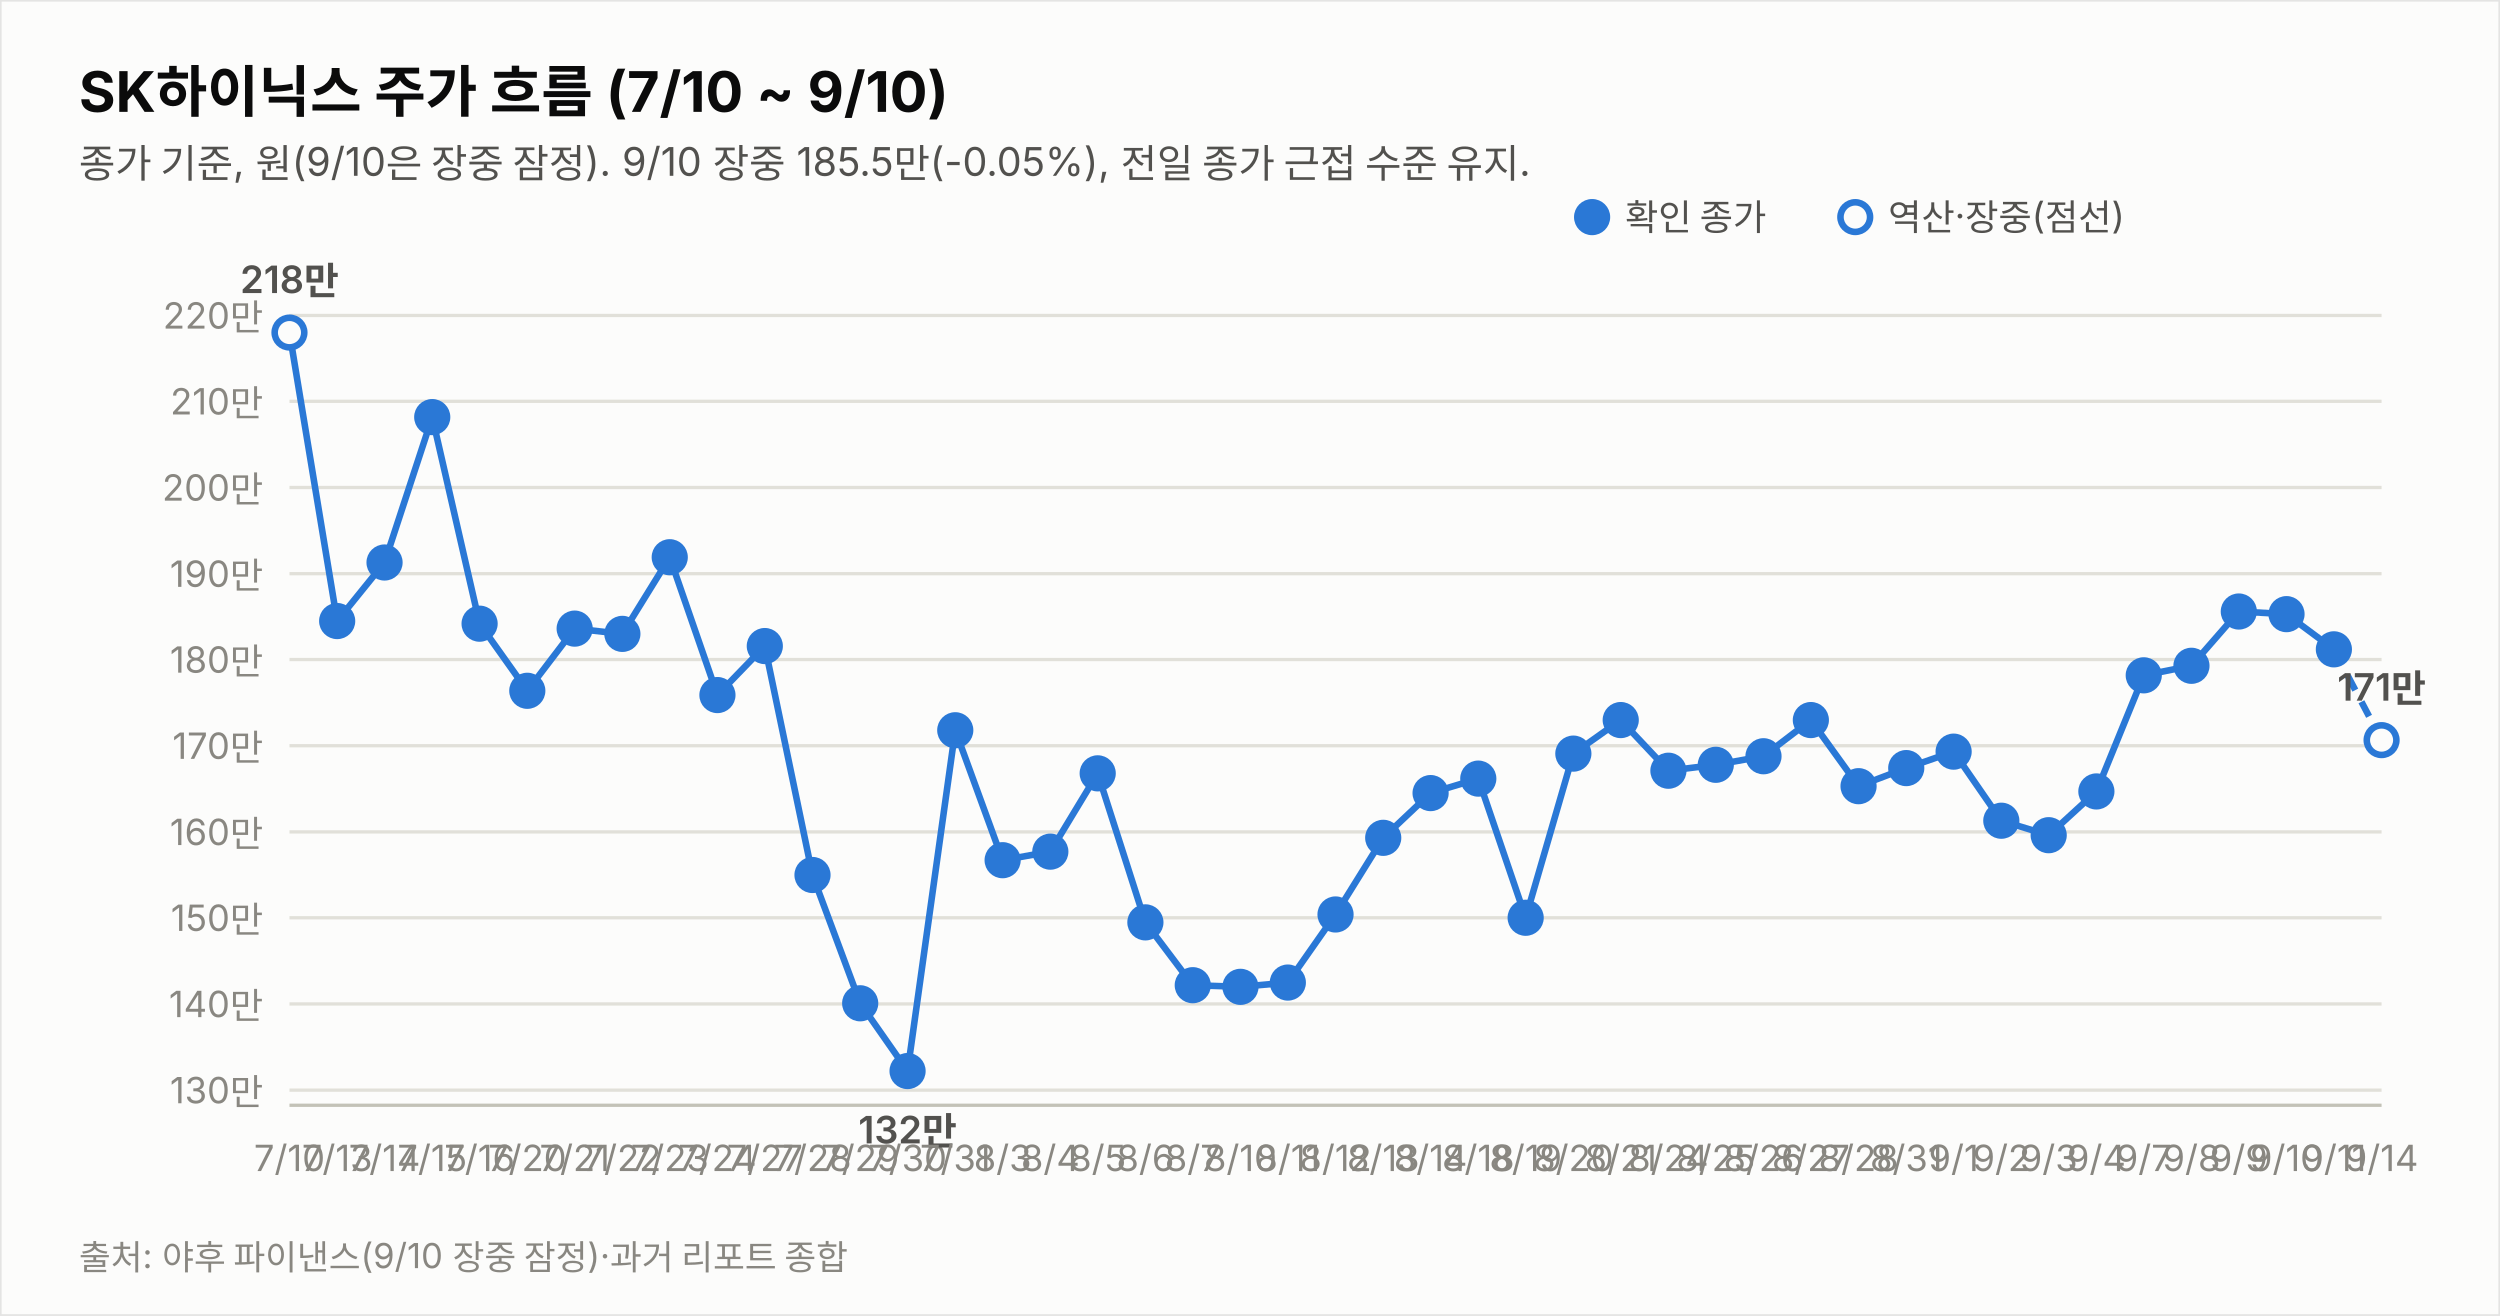
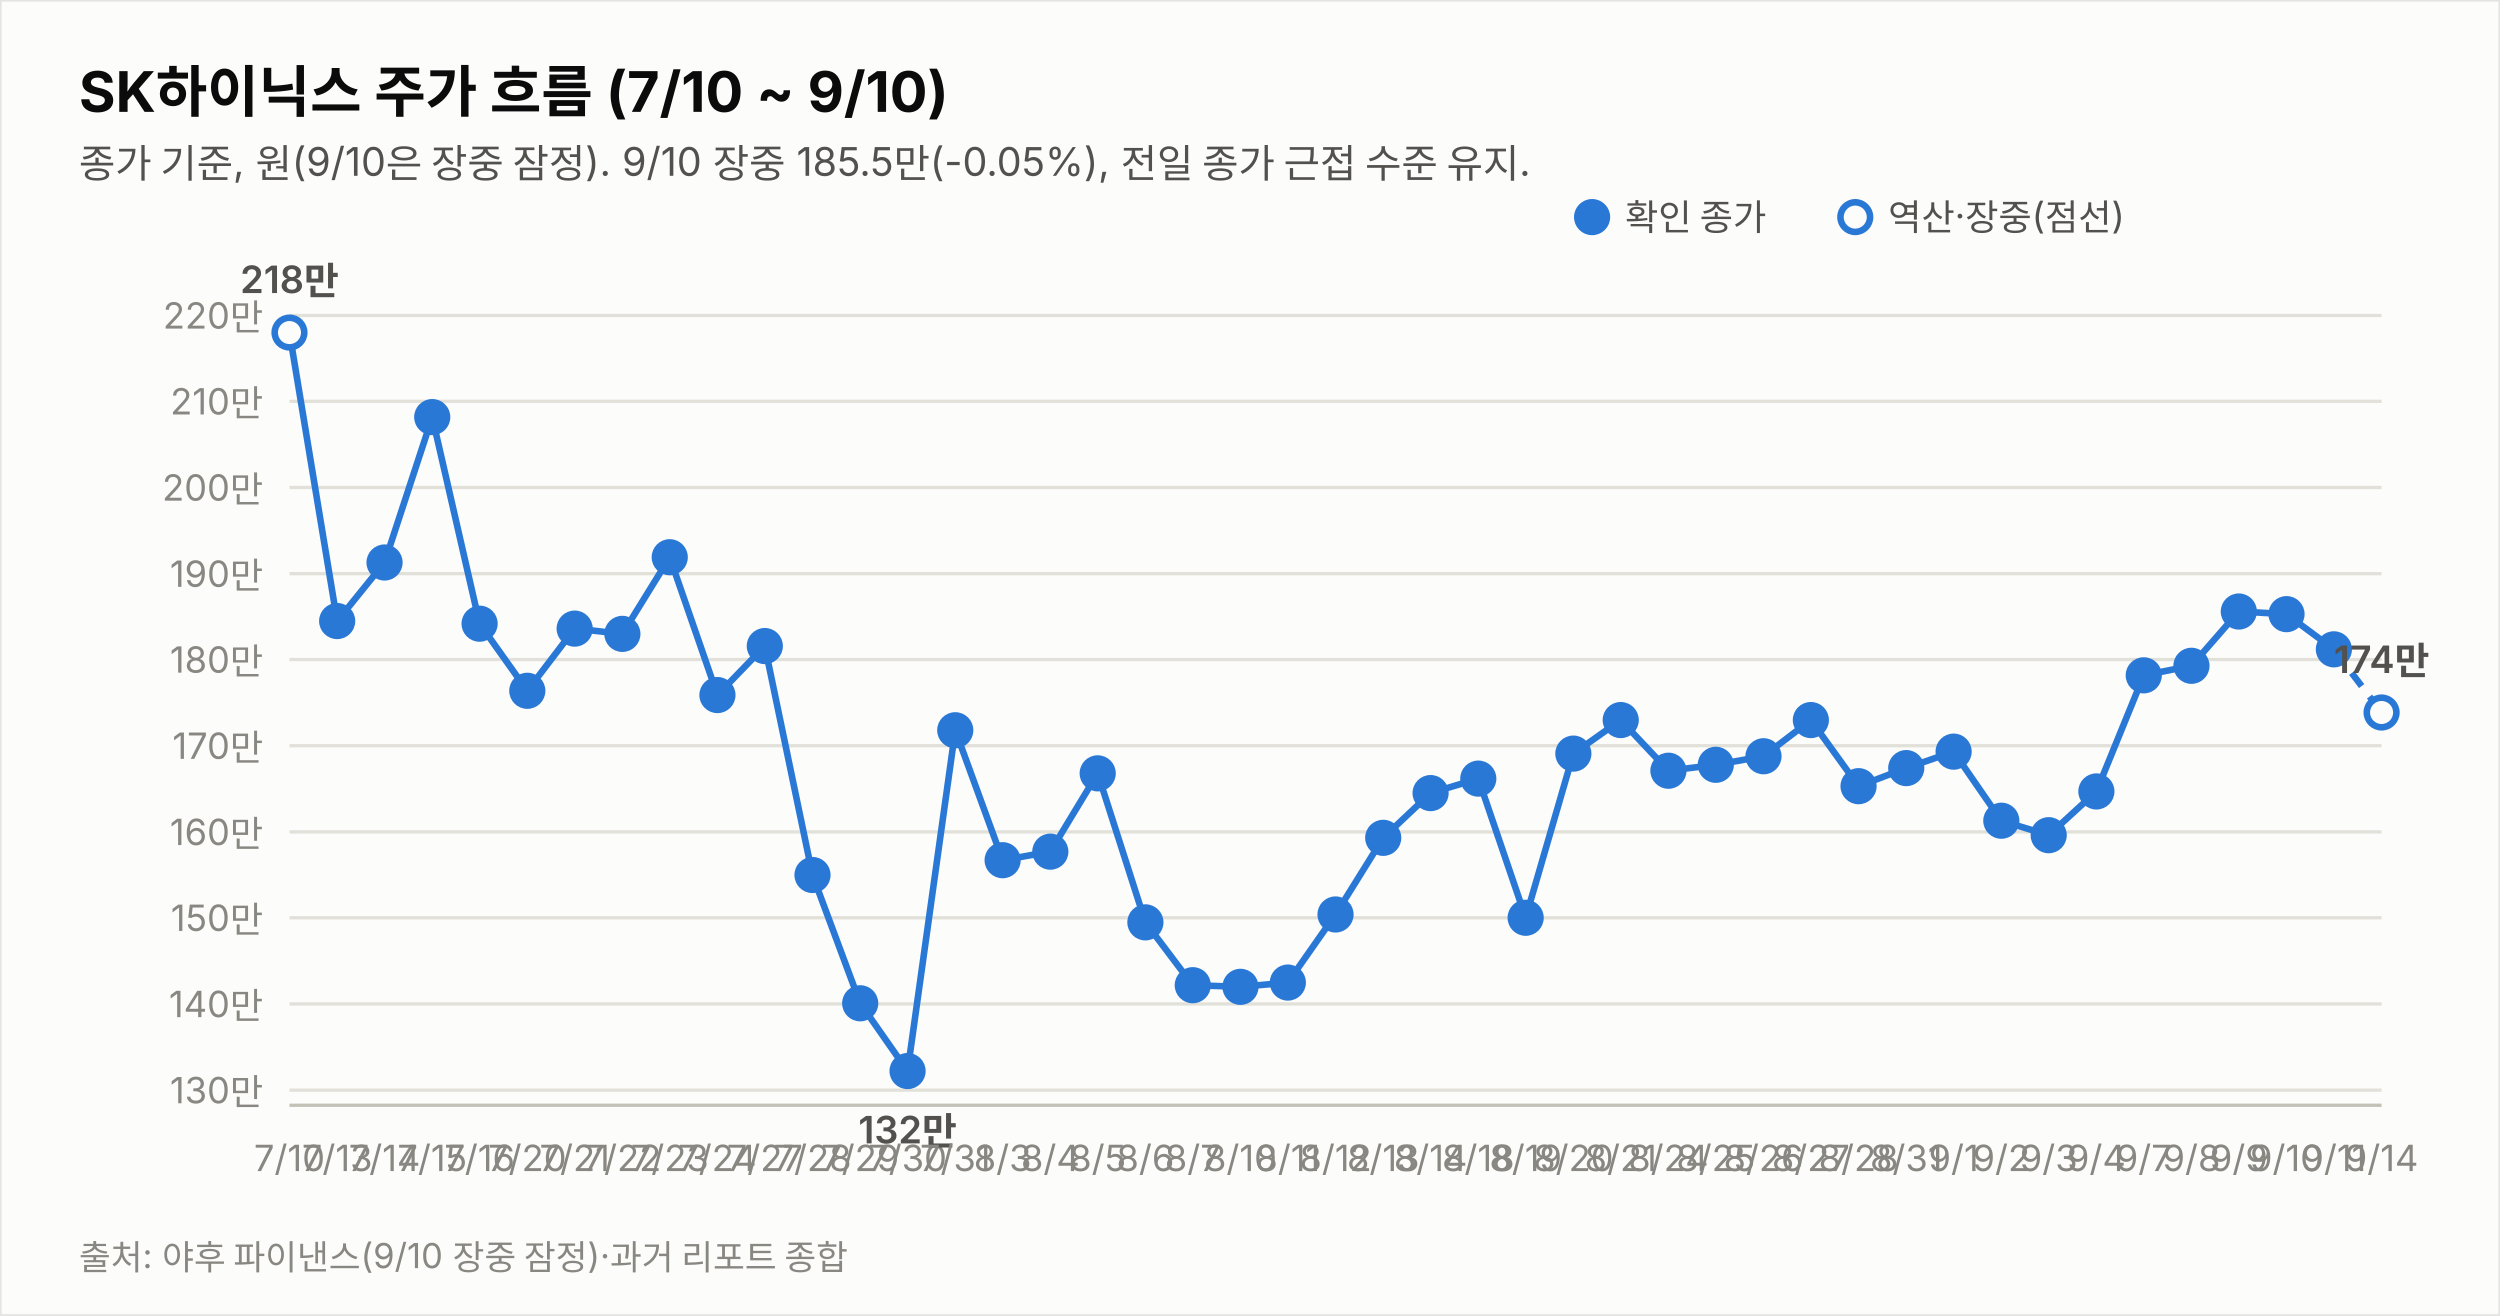
<svg xmlns="http://www.w3.org/2000/svg" width="760" height="400" viewBox="0 0 760 400" font-family="system-ui,-apple-system,&quot;Segoe UI&quot;,&quot;Malgun Gothic&quot;,&quot;Apple SD Gothic Neo&quot;,sans-serif">
  <rect width="760" height="400" fill="#fcfcfb" stroke="rgba(11,11,11,0.10)" />
  <text x="24" y="34" font-size="17" font-weight="700" fill="#0b0b0b">SK하이닉스 주가 흐름 (7/10 ~ 9/10)</text>
  <text x="24" y="54" font-size="12" fill="#52514e">종가 기준, 원(9/10은 장중 잠정). 9/10 장중 185.5만(-0.05%), 전일 종가 근접 수준 유지.</text>
  <line x1="88" y1="331.4" x2="724" y2="331.4" stroke="#e1e0d9" stroke-width="1" />
  <text x="80" y="335.4" font-size="11" fill="#898781" text-anchor="end" style="font-variant-numeric:tabular-nums">130만</text>
  <line x1="88" y1="305.2" x2="724" y2="305.2" stroke="#e1e0d9" stroke-width="1" />
  <text x="80" y="309.2" font-size="11" fill="#898781" text-anchor="end" style="font-variant-numeric:tabular-nums">140만</text>
  <line x1="88" y1="279.0" x2="724" y2="279.0" stroke="#e1e0d9" stroke-width="1" />
  <text x="80" y="283.0" font-size="11" fill="#898781" text-anchor="end" style="font-variant-numeric:tabular-nums">150만</text>
  <line x1="88" y1="252.9" x2="724" y2="252.9" stroke="#e1e0d9" stroke-width="1" />
  <text x="80" y="256.9" font-size="11" fill="#898781" text-anchor="end" style="font-variant-numeric:tabular-nums">160만</text>
  <line x1="88" y1="226.7" x2="724" y2="226.7" stroke="#e1e0d9" stroke-width="1" />
  <text x="80" y="230.7" font-size="11" fill="#898781" text-anchor="end" style="font-variant-numeric:tabular-nums">170만</text>
  <line x1="88" y1="200.5" x2="724" y2="200.5" stroke="#e1e0d9" stroke-width="1" />
  <text x="80" y="204.5" font-size="11" fill="#898781" text-anchor="end" style="font-variant-numeric:tabular-nums">180만</text>
  <line x1="88" y1="174.4" x2="724" y2="174.4" stroke="#e1e0d9" stroke-width="1" />
  <text x="80" y="178.4" font-size="11" fill="#898781" text-anchor="end" style="font-variant-numeric:tabular-nums">190만</text>
  <line x1="88" y1="148.2" x2="724" y2="148.2" stroke="#e1e0d9" stroke-width="1" />
  <text x="80" y="152.2" font-size="11" fill="#898781" text-anchor="end" style="font-variant-numeric:tabular-nums">200만</text>
  <line x1="88" y1="122.0" x2="724" y2="122.0" stroke="#e1e0d9" stroke-width="1" />
  <text x="80" y="126.0" font-size="11" fill="#898781" text-anchor="end" style="font-variant-numeric:tabular-nums">210만</text>
  <line x1="88" y1="95.9" x2="724" y2="95.9" stroke="#e1e0d9" stroke-width="1" />
  <text x="80" y="99.9" font-size="11" fill="#898781" text-anchor="end" style="font-variant-numeric:tabular-nums">220만</text>
  <line x1="88" y1="336" x2="724" y2="336" stroke="#c3c2b7" stroke-width="1" />
  <path d="M88.0,101.1 L102.5,188.8 L116.9,171.0 L131.4,126.8 L145.8,189.6 L160.3,210.0 L174.7,191.1 L189.2,192.7 L203.6,169.4 L218.1,211.3 L232.5,196.4 L247.0,266.0 L261.5,305.0 L275.9,325.6 L290.4,222.0 L304.8,261.5 L319.3,258.9 L333.7,235.1 L348.2,280.4 L362.6,299.5 L377.1,300.0 L391.5,298.7 L406.0,278.0 L420.5,254.7 L434.9,241.1 L449.4,236.7 L463.8,279.0 L478.3,229.1 L492.7,218.9 L507.2,234.3 L521.6,232.5 L536.1,229.9 L550.5,218.9 L565.0,239.0 L579.5,233.5 L593.9,228.5 L608.4,249.5 L622.8,253.9 L637.3,240.6 L651.7,205.3 L666.2,202.4 L680.6,185.9 L695.1,186.7 L709.5,197.4" fill="none" stroke="#2a78d6" stroke-width="2" />
-   <path d="M709.5,197.4 L724.0,225.0" fill="none" stroke="#2a78d6" stroke-width="2" stroke-dasharray="5 4" />
+   <path d="M709.5,197.4 L724.0,216.6" fill="none" stroke="#2a78d6" stroke-width="2" stroke-dasharray="5 4" />
  <circle cx="88.0" cy="101.1" r="4.5" fill="#fcfcfb" stroke="#2a78d6" stroke-width="2" />
  <text x="88.0" y="356" font-size="11" fill="#898781" text-anchor="middle">7/10</text>
  <text x="88.0" y="89.1" font-size="11.5" font-weight="600" fill="#52514e" text-anchor="middle" style="font-variant-numeric:tabular-nums">218만</text>
  <circle cx="102.5" cy="188.8" r="4.5" fill="#2a78d6" stroke="#2a78d6" stroke-width="2" />
  <text x="102.5" y="356" font-size="11" fill="#898781" text-anchor="middle">7/13</text>
  <circle cx="116.9" cy="171.0" r="4.5" fill="#2a78d6" stroke="#2a78d6" stroke-width="2" />
  <text x="116.9" y="356" font-size="11" fill="#898781" text-anchor="middle">7/14</text>
  <circle cx="131.4" cy="126.8" r="4.5" fill="#2a78d6" stroke="#2a78d6" stroke-width="2" />
  <text x="131.4" y="356" font-size="11" fill="#898781" text-anchor="middle">7/15</text>
  <circle cx="145.8" cy="189.6" r="4.5" fill="#2a78d6" stroke="#2a78d6" stroke-width="2" />
  <text x="145.8" y="356" font-size="11" fill="#898781" text-anchor="middle">7/16</text>
  <circle cx="160.3" cy="210.0" r="4.5" fill="#2a78d6" stroke="#2a78d6" stroke-width="2" />
  <text x="160.3" y="356" font-size="11" fill="#898781" text-anchor="middle">7/20</text>
  <circle cx="174.7" cy="191.1" r="4.5" fill="#2a78d6" stroke="#2a78d6" stroke-width="2" />
  <text x="174.7" y="356" font-size="11" fill="#898781" text-anchor="middle">7/21</text>
  <circle cx="189.2" cy="192.7" r="4.5" fill="#2a78d6" stroke="#2a78d6" stroke-width="2" />
  <text x="189.2" y="356" font-size="11" fill="#898781" text-anchor="middle">7/22</text>
  <circle cx="203.6" cy="169.4" r="4.5" fill="#2a78d6" stroke="#2a78d6" stroke-width="2" />
  <text x="203.6" y="356" font-size="11" fill="#898781" text-anchor="middle">7/23</text>
  <circle cx="218.1" cy="211.3" r="4.5" fill="#2a78d6" stroke="#2a78d6" stroke-width="2" />
  <text x="218.1" y="356" font-size="11" fill="#898781" text-anchor="middle">7/24</text>
  <circle cx="232.5" cy="196.4" r="4.5" fill="#2a78d6" stroke="#2a78d6" stroke-width="2" />
  <text x="232.5" y="356" font-size="11" fill="#898781" text-anchor="middle">7/27</text>
  <circle cx="247.0" cy="266.0" r="4.5" fill="#2a78d6" stroke="#2a78d6" stroke-width="2" />
  <text x="247.0" y="356" font-size="11" fill="#898781" text-anchor="middle">7/28</text>
  <circle cx="261.5" cy="305.0" r="4.5" fill="#2a78d6" stroke="#2a78d6" stroke-width="2" />
  <text x="261.5" y="356" font-size="11" fill="#898781" text-anchor="middle">7/29</text>
  <circle cx="275.9" cy="325.6" r="4.5" fill="#2a78d6" stroke="#2a78d6" stroke-width="2" />
  <text x="275.9" y="356" font-size="11" fill="#898781" text-anchor="middle">7/30</text>
  <text x="275.9" y="347.6" font-size="11.5" font-weight="600" fill="#52514e" text-anchor="middle" style="font-variant-numeric:tabular-nums">132만</text>
  <circle cx="290.4" cy="222.0" r="4.5" fill="#2a78d6" stroke="#2a78d6" stroke-width="2" />
  <text x="290.4" y="356" font-size="11" fill="#898781" text-anchor="middle">7/31</text>
  <circle cx="304.8" cy="261.5" r="4.5" fill="#2a78d6" stroke="#2a78d6" stroke-width="2" />
  <text x="304.8" y="356" font-size="11" fill="#898781" text-anchor="middle">8/3</text>
  <circle cx="319.3" cy="258.9" r="4.5" fill="#2a78d6" stroke="#2a78d6" stroke-width="2" />
  <text x="319.3" y="356" font-size="11" fill="#898781" text-anchor="middle">8/4</text>
  <circle cx="333.7" cy="235.1" r="4.5" fill="#2a78d6" stroke="#2a78d6" stroke-width="2" />
  <text x="333.7" y="356" font-size="11" fill="#898781" text-anchor="middle">8/5</text>
  <circle cx="348.2" cy="280.4" r="4.5" fill="#2a78d6" stroke="#2a78d6" stroke-width="2" />
  <text x="348.2" y="356" font-size="11" fill="#898781" text-anchor="middle">8/6</text>
  <circle cx="362.6" cy="299.5" r="4.5" fill="#2a78d6" stroke="#2a78d6" stroke-width="2" />
  <text x="362.6" y="356" font-size="11" fill="#898781" text-anchor="middle">8/7</text>
  <circle cx="377.1" cy="300.0" r="4.5" fill="#2a78d6" stroke="#2a78d6" stroke-width="2" />
  <text x="377.1" y="356" font-size="11" fill="#898781" text-anchor="middle">8/10</text>
  <circle cx="391.5" cy="298.7" r="4.5" fill="#2a78d6" stroke="#2a78d6" stroke-width="2" />
  <text x="391.5" y="356" font-size="11" fill="#898781" text-anchor="middle">8/11</text>
  <circle cx="406.0" cy="278.0" r="4.5" fill="#2a78d6" stroke="#2a78d6" stroke-width="2" />
  <text x="406.0" y="356" font-size="11" fill="#898781" text-anchor="middle">8/12</text>
  <circle cx="420.5" cy="254.7" r="4.5" fill="#2a78d6" stroke="#2a78d6" stroke-width="2" />
  <text x="420.5" y="356" font-size="11" fill="#898781" text-anchor="middle">8/13</text>
  <circle cx="434.9" cy="241.1" r="4.5" fill="#2a78d6" stroke="#2a78d6" stroke-width="2" />
  <text x="434.9" y="356" font-size="11" fill="#898781" text-anchor="middle">8/14</text>
  <circle cx="449.4" cy="236.7" r="4.5" fill="#2a78d6" stroke="#2a78d6" stroke-width="2" />
  <text x="449.4" y="356" font-size="11" fill="#898781" text-anchor="middle">8/18</text>
  <circle cx="463.8" cy="279.0" r="4.5" fill="#2a78d6" stroke="#2a78d6" stroke-width="2" />
  <text x="463.8" y="356" font-size="11" fill="#898781" text-anchor="middle">8/19</text>
  <circle cx="478.3" cy="229.1" r="4.5" fill="#2a78d6" stroke="#2a78d6" stroke-width="2" />
  <text x="478.3" y="356" font-size="11" fill="#898781" text-anchor="middle">8/20</text>
  <circle cx="492.7" cy="218.9" r="4.5" fill="#2a78d6" stroke="#2a78d6" stroke-width="2" />
  <text x="492.7" y="356" font-size="11" fill="#898781" text-anchor="middle">8/21</text>
  <circle cx="507.2" cy="234.3" r="4.5" fill="#2a78d6" stroke="#2a78d6" stroke-width="2" />
  <text x="507.2" y="356" font-size="11" fill="#898781" text-anchor="middle">8/24</text>
  <circle cx="521.6" cy="232.5" r="4.5" fill="#2a78d6" stroke="#2a78d6" stroke-width="2" />
  <text x="521.6" y="356" font-size="11" fill="#898781" text-anchor="middle">8/25</text>
  <circle cx="536.1" cy="229.9" r="4.5" fill="#2a78d6" stroke="#2a78d6" stroke-width="2" />
  <text x="536.1" y="356" font-size="11" fill="#898781" text-anchor="middle">8/26</text>
  <circle cx="550.5" cy="218.9" r="4.5" fill="#2a78d6" stroke="#2a78d6" stroke-width="2" />
  <text x="550.5" y="356" font-size="11" fill="#898781" text-anchor="middle">8/27</text>
  <circle cx="565.0" cy="239.0" r="4.5" fill="#2a78d6" stroke="#2a78d6" stroke-width="2" />
  <text x="565.0" y="356" font-size="11" fill="#898781" text-anchor="middle">8/28</text>
  <circle cx="579.5" cy="233.5" r="4.5" fill="#2a78d6" stroke="#2a78d6" stroke-width="2" />
  <text x="579.5" y="356" font-size="11" fill="#898781" text-anchor="middle">8/31</text>
  <circle cx="593.9" cy="228.5" r="4.5" fill="#2a78d6" stroke="#2a78d6" stroke-width="2" />
  <text x="593.9" y="356" font-size="11" fill="#898781" text-anchor="middle">9/1</text>
  <circle cx="608.4" cy="249.5" r="4.5" fill="#2a78d6" stroke="#2a78d6" stroke-width="2" />
  <text x="608.4" y="356" font-size="11" fill="#898781" text-anchor="middle">9/2</text>
  <circle cx="622.8" cy="253.9" r="4.5" fill="#2a78d6" stroke="#2a78d6" stroke-width="2" />
  <text x="622.8" y="356" font-size="11" fill="#898781" text-anchor="middle">9/3</text>
  <circle cx="637.3" cy="240.6" r="4.5" fill="#2a78d6" stroke="#2a78d6" stroke-width="2" />
  <text x="637.3" y="356" font-size="11" fill="#898781" text-anchor="middle">9/4</text>
  <circle cx="651.7" cy="205.3" r="4.5" fill="#2a78d6" stroke="#2a78d6" stroke-width="2" />
  <text x="651.7" y="356" font-size="11" fill="#898781" text-anchor="middle">9/7</text>
  <circle cx="666.2" cy="202.4" r="4.5" fill="#2a78d6" stroke="#2a78d6" stroke-width="2" />
  <text x="666.2" y="356" font-size="11" fill="#898781" text-anchor="middle">9/8</text>
  <circle cx="680.6" cy="185.9" r="4.5" fill="#2a78d6" stroke="#2a78d6" stroke-width="2" />
  <text x="680.6" y="356" font-size="11" fill="#898781" text-anchor="middle">9/9</text>
  <circle cx="695.1" cy="186.7" r="4.5" fill="#2a78d6" stroke="#2a78d6" stroke-width="2" />
  <text x="695.1" y="356" font-size="11" fill="#898781" text-anchor="middle">9/10</text>
  <circle cx="709.5" cy="197.4" r="4.5" fill="#2a78d6" stroke="#2a78d6" stroke-width="2" />
  <text x="709.5" y="356" font-size="11" fill="#898781" text-anchor="middle">9/11</text>
-   <circle cx="724.0" cy="225.0" r="4.5" fill="#fcfcfb" stroke="#2a78d6" stroke-width="2" />
+   <circle cx="724.0" cy="216.6" r="4.5" fill="#fcfcfb" stroke="#2a78d6" stroke-width="2" />
  <text x="724.0" y="356" font-size="11" fill="#898781" text-anchor="middle">9/14</text>
-   <text x="724.0" y="213.0" font-size="11.5" font-weight="600" fill="#52514e" text-anchor="middle" style="font-variant-numeric:tabular-nums">171만</text>
+   <text x="724.0" y="204.6" font-size="11.5" font-weight="600" fill="#52514e" text-anchor="middle" style="font-variant-numeric:tabular-nums">174만</text>
  <circle cx="484" cy="66" r="4.5" fill="#2a78d6" stroke="#2a78d6" stroke-width="2" />
  <text x="494" y="70" font-size="11" fill="#52514e">확인 종가</text>
  <circle cx="564" cy="66" r="4.5" fill="#fcfcfb" stroke="#2a78d6" stroke-width="2" />
  <text x="574" y="70" font-size="11" fill="#52514e">역산·장중(점선)</text>
  <text x="24" y="386" font-size="10.5" fill="#898781">출처: 야후 파이낸스(9/10 장중 잠정)·과거 리포트 종합</text>
</svg>
